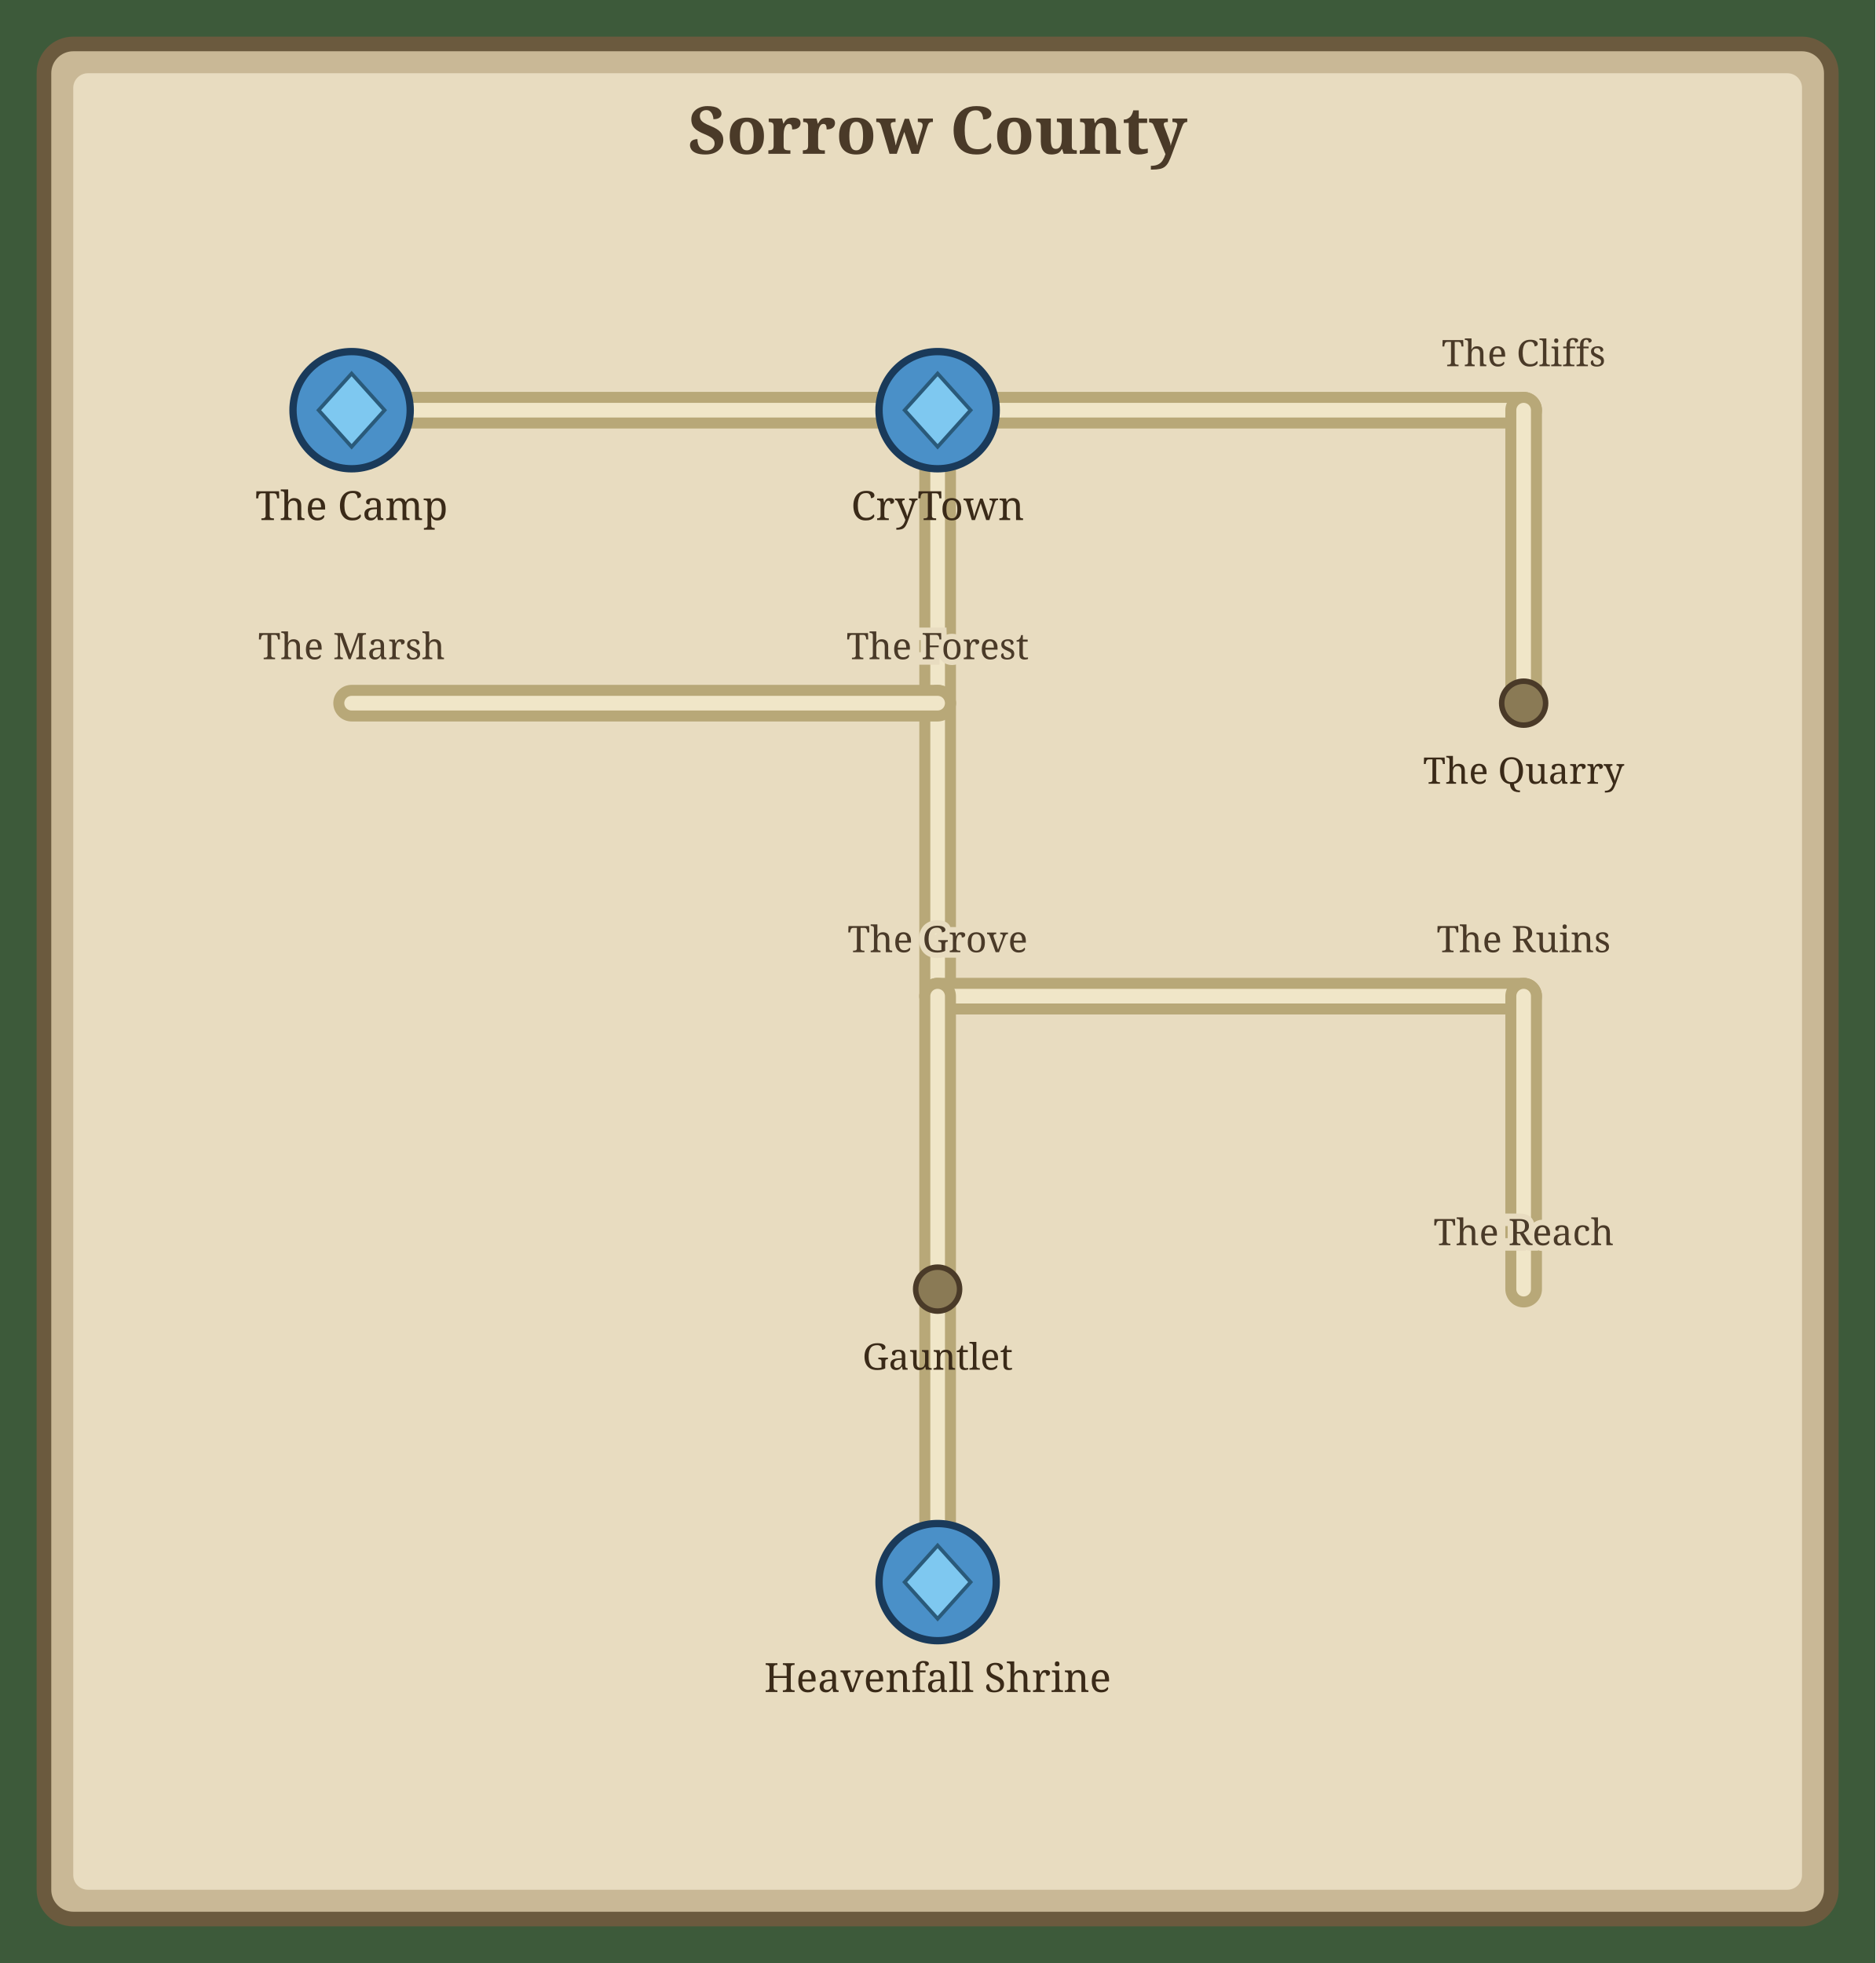
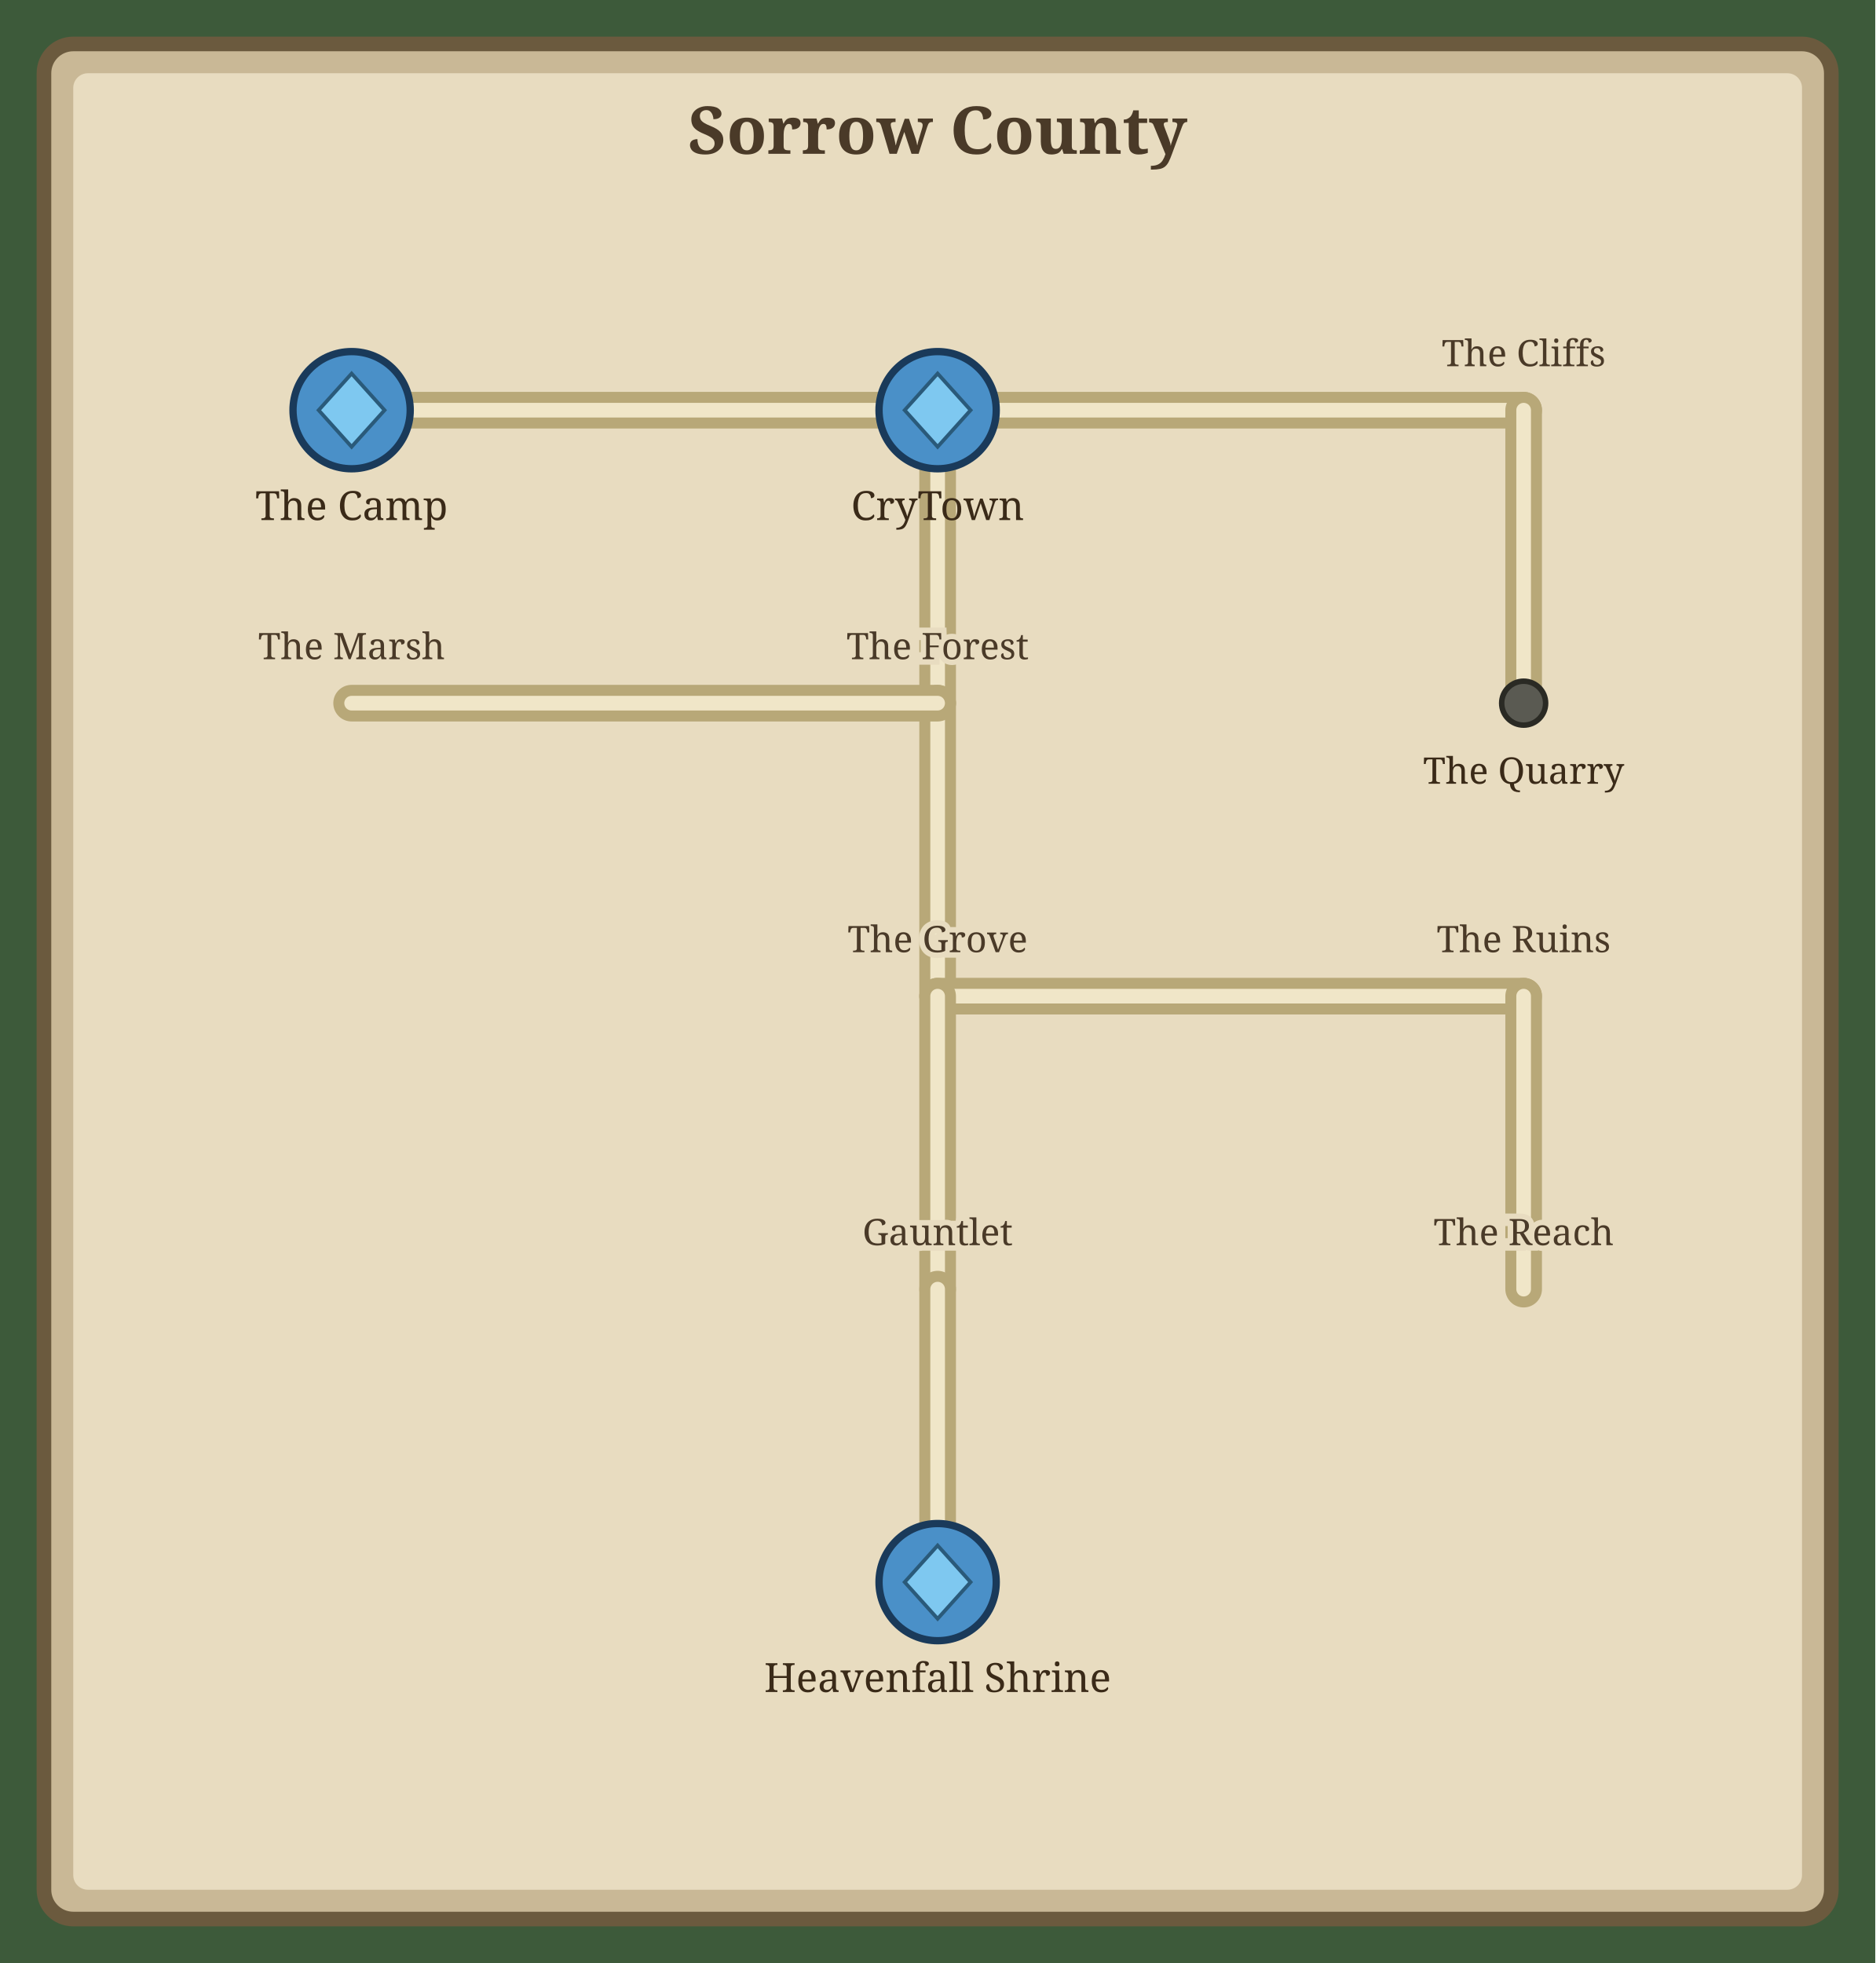
<svg xmlns="http://www.w3.org/2000/svg" width="512" height="536" viewBox="0 0 512 536">
  <rect width="100%" height="100%" fill="#3d5a3a" />
  <rect x="12" y="12" width="488" height="512" rx="8" fill="#c9b896" stroke="#6b5a3e" stroke-width="4" />
  <rect x="20" y="20" width="472" height="496" rx="4" fill="#e8dcc0" />
  <text x="256" y="42" text-anchor="middle" fill="#4a3a28" font-family="Georgia, serif" font-size="18" font-weight="bold">Sorrow County</text>
  <line x1="256" y1="112" x2="256" y2="192" stroke="#b8a878" stroke-width="10" stroke-linecap="round" />
  <line x1="256" y1="112" x2="256" y2="192" stroke="#f0e6c8" stroke-width="4" stroke-linecap="round" />
  <line x1="256" y1="192" x2="256" y2="272" stroke="#b8a878" stroke-width="10" stroke-linecap="round" />
  <line x1="256" y1="192" x2="256" y2="272" stroke="#f0e6c8" stroke-width="4" stroke-linecap="round" />
  <line x1="256" y1="112" x2="96" y2="112" stroke="#b8a878" stroke-width="10" stroke-linecap="round" />
  <line x1="256" y1="112" x2="96" y2="112" stroke="#f0e6c8" stroke-width="4" stroke-linecap="round" />
  <line x1="256" y1="112" x2="416" y2="112" stroke="#b8a878" stroke-width="10" stroke-linecap="round" />
  <line x1="256" y1="112" x2="416" y2="112" stroke="#f0e6c8" stroke-width="4" stroke-linecap="round" />
  <line x1="256" y1="272" x2="416" y2="272" stroke="#b8a878" stroke-width="10" stroke-linecap="round" />
  <line x1="256" y1="272" x2="416" y2="272" stroke="#f0e6c8" stroke-width="4" stroke-linecap="round" />
  <line x1="416" y1="272" x2="416" y2="352" stroke="#b8a878" stroke-width="10" stroke-linecap="round" />
  <line x1="416" y1="272" x2="416" y2="352" stroke="#f0e6c8" stroke-width="4" stroke-linecap="round" />
  <line x1="256" y1="192" x2="96" y2="192" stroke="#b8a878" stroke-width="10" stroke-linecap="round" />
  <line x1="256" y1="192" x2="96" y2="192" stroke="#f0e6c8" stroke-width="4" stroke-linecap="round" />
  <line x1="416" y1="112" x2="416" y2="192" stroke="#b8a878" stroke-width="10" stroke-linecap="round" />
  <line x1="416" y1="112" x2="416" y2="192" stroke="#f0e6c8" stroke-width="4" stroke-linecap="round" />
  <line x1="256" y1="272" x2="256" y2="352" stroke="#b8a878" stroke-width="10" stroke-linecap="round" />
  <line x1="256" y1="272" x2="256" y2="352" stroke="#f0e6c8" stroke-width="4" stroke-linecap="round" />
  <line x1="256" y1="352" x2="256" y2="432" stroke="#b8a878" stroke-width="10" stroke-linecap="round" />
  <line x1="256" y1="352" x2="256" y2="432" stroke="#f0e6c8" stroke-width="4" stroke-linecap="round" />
  <circle cx="256" cy="112" r="16" fill="#4a90c8" stroke="#1a3a5a" stroke-width="2" />
  <path d="M 256 102 L 265 112 L 256 122 L 247 112 Z" fill="#7ec8f0" stroke="#2a5a7a" stroke-width="1" />
  <text x="256" y="142" text-anchor="middle" fill="#3a2a18" font-family="Georgia, serif" font-size="11">CryTown</text>
  <circle cx="96" cy="112" r="16" fill="#4a90c8" stroke="#1a3a5a" stroke-width="2" />
  <path d="M 96 102 L 105 112 L 96 122 L 87 112 Z" fill="#7ec8f0" stroke="#2a5a7a" stroke-width="1" />
  <text x="96" y="142" text-anchor="middle" fill="#3a2a18" font-family="Georgia, serif" font-size="11">The Camp</text>
  <text x="416" y="100" text-anchor="middle" fill="#4a3a28" font-family="Georgia, serif" font-size="10" stroke="#e8dcc0" stroke-width="3" paint-order="stroke">The Cliffs</text>
  <text x="256" y="180" text-anchor="middle" fill="#4a3a28" font-family="Georgia, serif" font-size="10" stroke="#e8dcc0" stroke-width="3" paint-order="stroke">The Forest</text>
  <text x="96" y="180" text-anchor="middle" fill="#4a3a28" font-family="Georgia, serif" font-size="10" stroke="#e8dcc0" stroke-width="3" paint-order="stroke">The Marsh</text>
-   <circle cx="416" cy="192" r="6" fill="#8a7a55" stroke="#4a3a28" stroke-width="1.5" />
+   <circle cx="416" cy="192" r="6" fill="#5a5a52" stroke="#2a2a24" stroke-width="1.5" />
  <text x="416" y="214" text-anchor="middle" fill="#3a2a18" font-family="Georgia, serif" font-size="10">The Quarry</text>
  <text x="256" y="260" text-anchor="middle" fill="#4a3a28" font-family="Georgia, serif" font-size="10" stroke="#e8dcc0" stroke-width="3" paint-order="stroke">The Grove</text>
  <text x="416" y="260" text-anchor="middle" fill="#4a3a28" font-family="Georgia, serif" font-size="10" stroke="#e8dcc0" stroke-width="3" paint-order="stroke">The Ruins</text>
-   <circle cx="256" cy="352" r="6" fill="#8a7a55" stroke="#4a3a28" stroke-width="1.5" />
-   <text x="256" y="374" text-anchor="middle" fill="#3a2a18" font-family="Georgia, serif" font-size="10">Gauntlet</text>
+   <text x="256" y="340" text-anchor="middle" fill="#4a3a28" font-family="Georgia, serif" font-size="10" stroke="#e8dcc0" stroke-width="3" paint-order="stroke">Gauntlet</text>
  <text x="416" y="340" text-anchor="middle" fill="#4a3a28" font-family="Georgia, serif" font-size="10" stroke="#e8dcc0" stroke-width="3" paint-order="stroke">The Reach</text>
  <circle cx="256" cy="432" r="16" fill="#4a90c8" stroke="#1a3a5a" stroke-width="2" />
  <path d="M 256 422 L 265 432 L 256 442 L 247 432 Z" fill="#7ec8f0" stroke="#2a5a7a" stroke-width="1" />
  <text x="256" y="462" text-anchor="middle" fill="#3a2a18" font-family="Georgia, serif" font-size="11">Heavenfall Shrine</text>
</svg>
